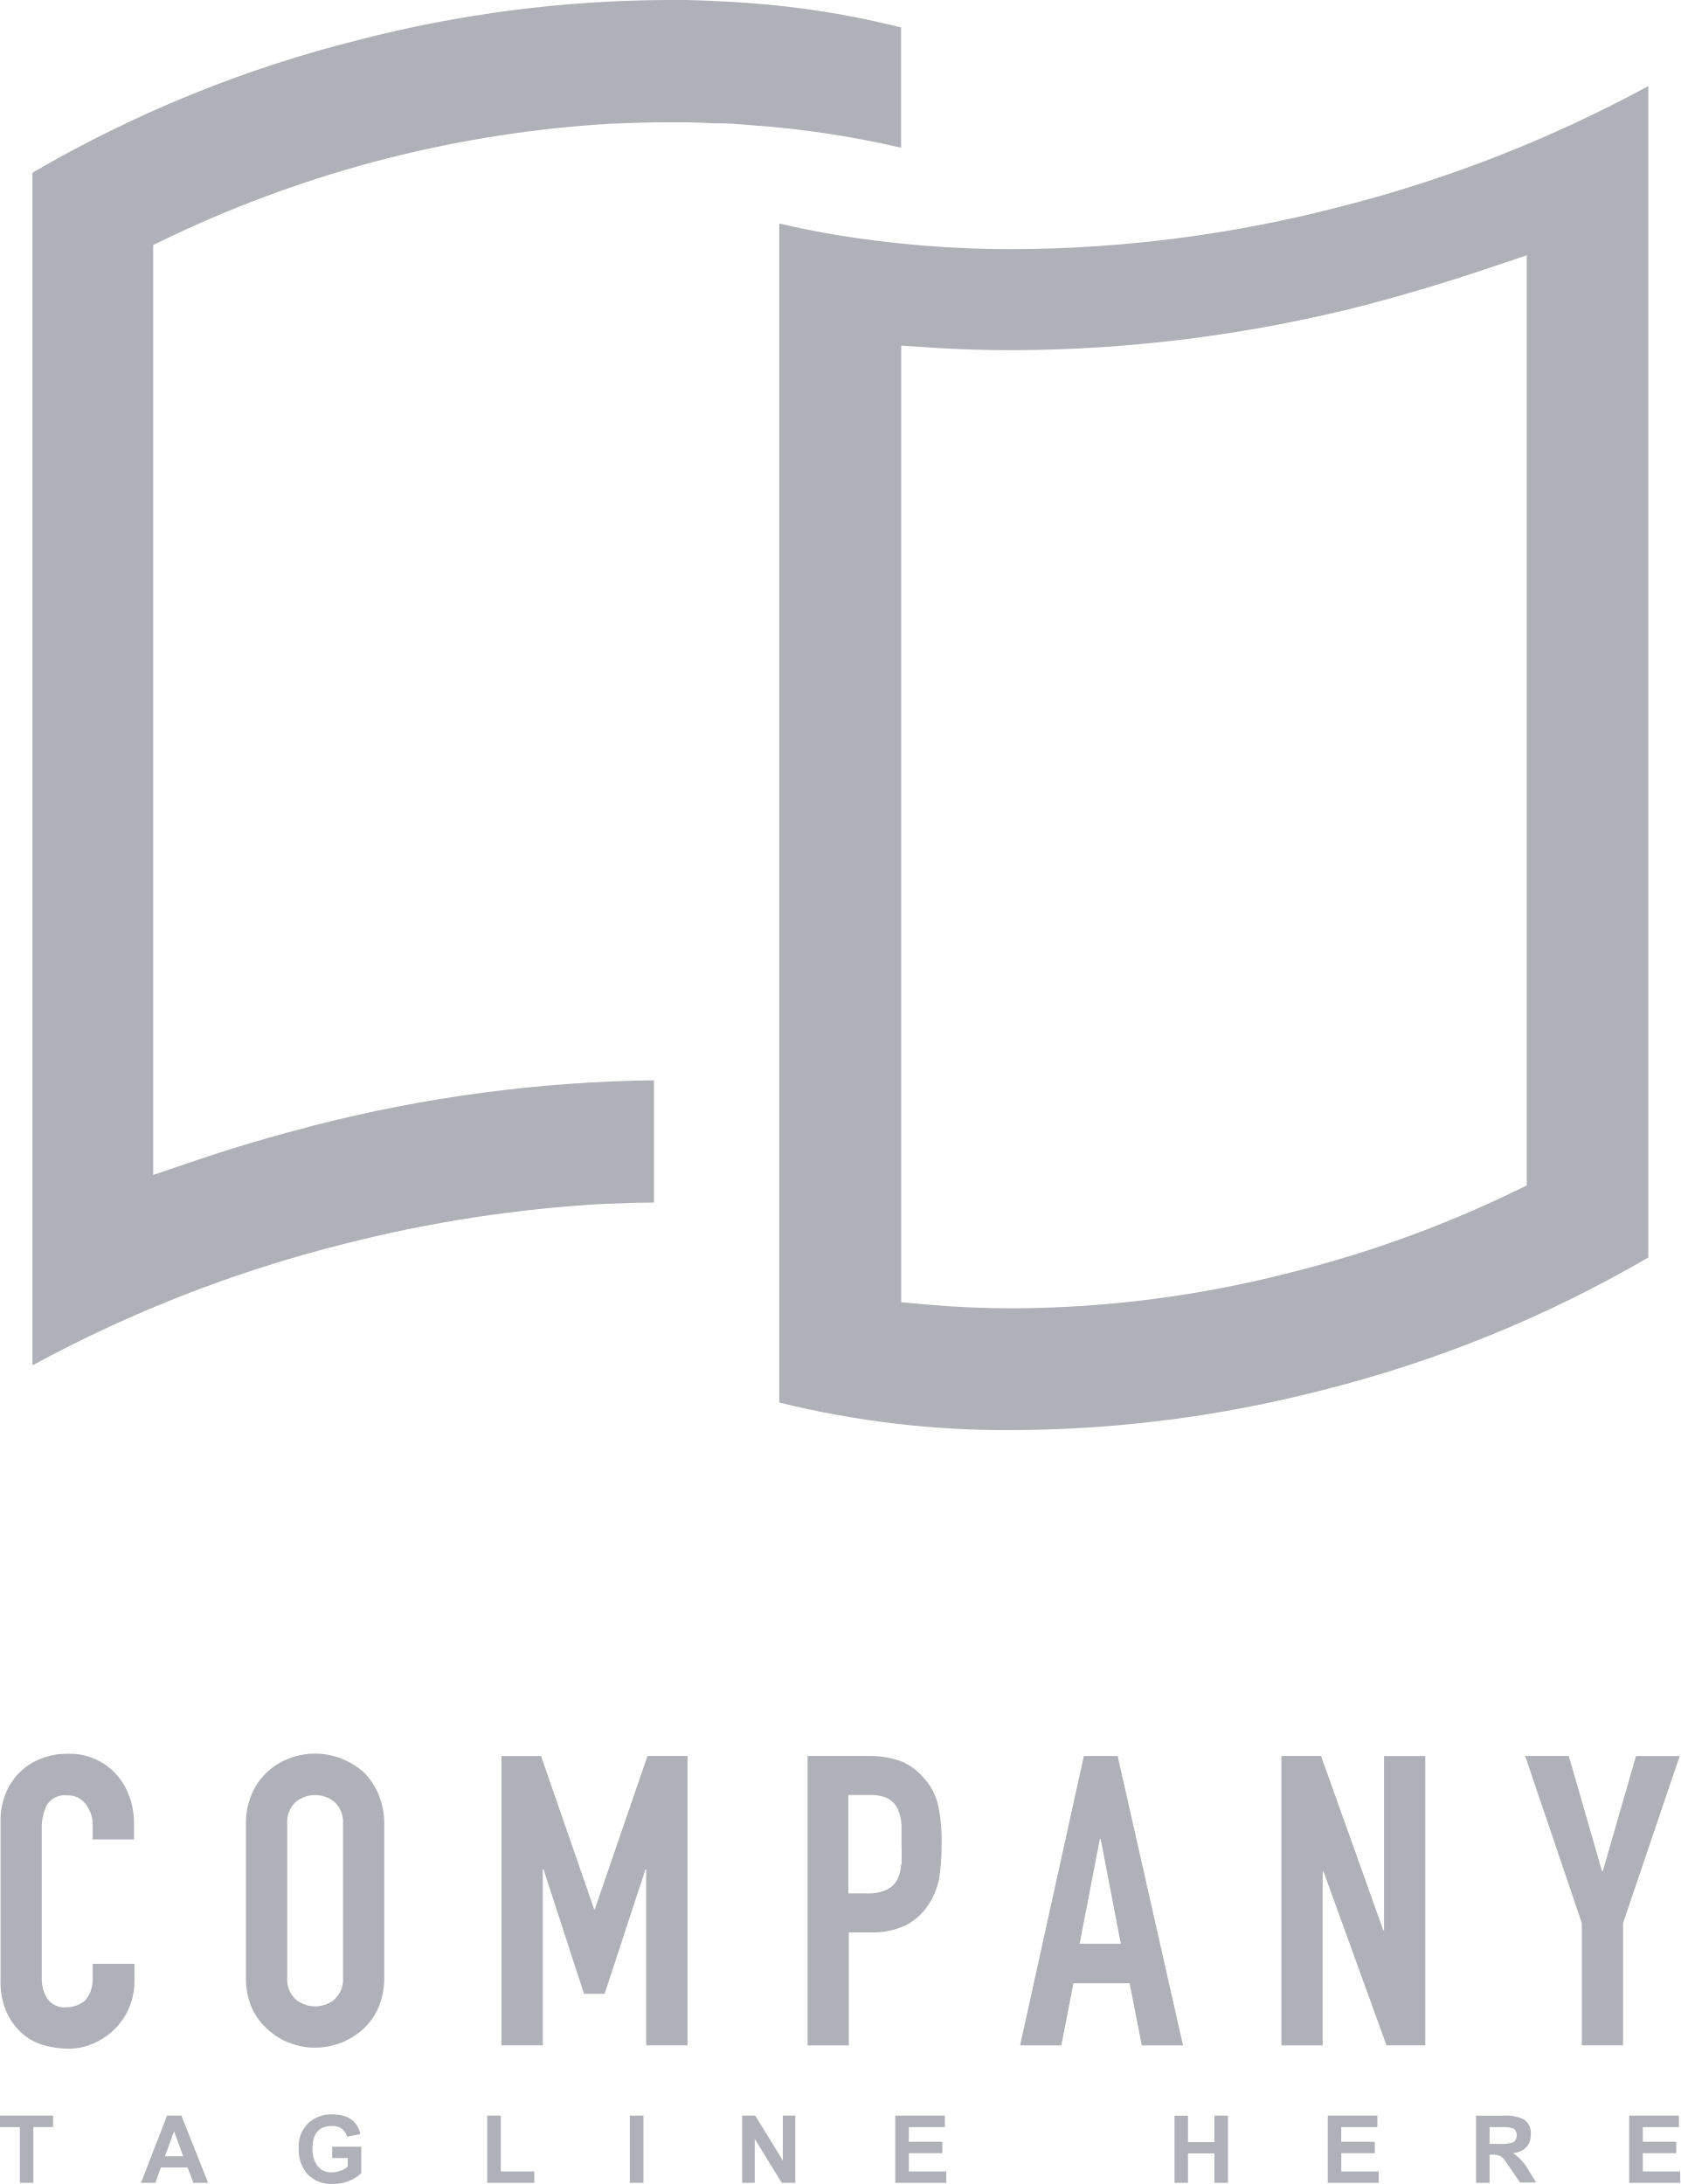
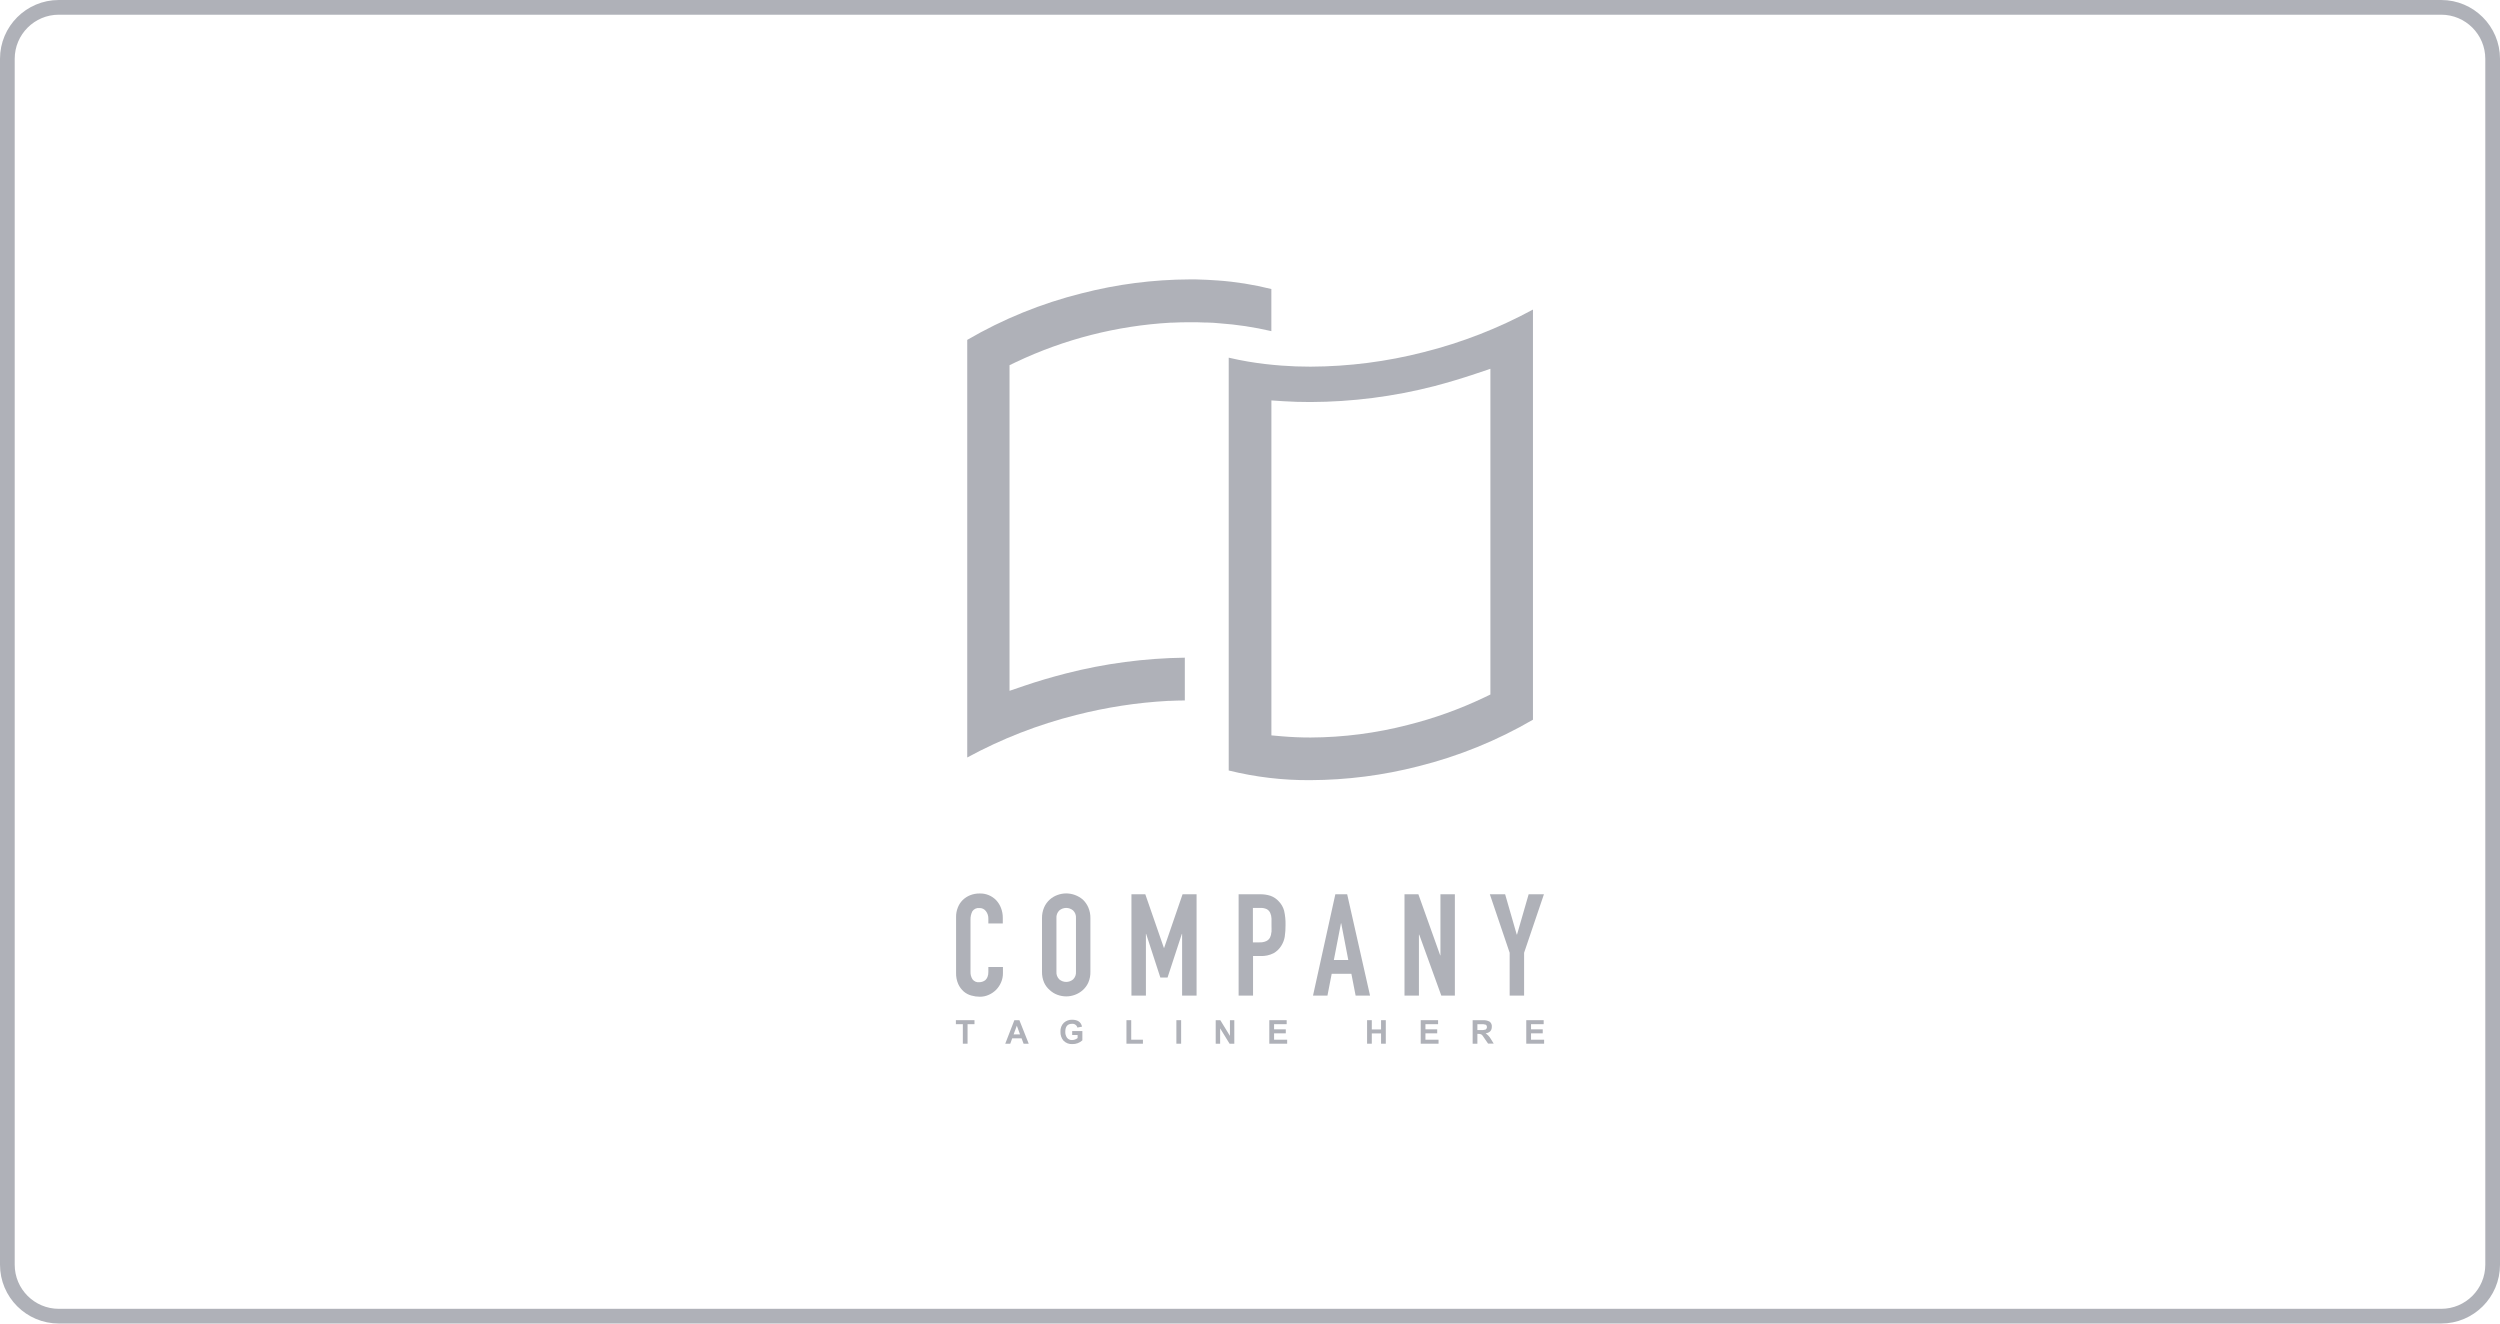
- <svg xmlns="http://www.w3.org/2000/svg" width="40" height="52" fill="none">
-   <path d="M16.977 2.935h.137c.253 0 .526.025.796.048 1.193.084 2.377.263 3.542.534V.654A21.09 21.09 0 0017.797.07 29.244 29.244 0 0016.319 0h-.427c-2.475.01-4.94.327-7.336.946-2.73.68-5.351 1.747-7.784 3.166v28.397a31.634 31.634 0 017.42-2.892 32.36 32.36 0 016.227-.956h.084c.352-.018.703-.028 1.065-.03v-2.91a34.328 34.328 0 00-8.095 1.076c-.98.255-1.925.53-2.813.834l-1.012.344V5.833l.432-.208a28.275 28.275 0 0110.517-2.683.625.625 0 01.09 0c.403-.02.808-.03 1.205-.03h.455c.21.005.42.01.63.023z" fill="#AFB1B8" />
-   <path d="M24.11 5.933a25.913 25.913 0 01-4.234-.344c-.45-.076-.893-.168-1.323-.267v28.072c1.82.45 3.69.67 5.565.656a29.943 29.943 0 007.337-.944 29.815 29.815 0 007.786-3.166V2.05a31.777 31.777 0 01-7.417 2.893c-2.52.648-5.112.98-7.713.99zm11.225.485l1.012-.34v22.148l-.433.209a27.764 27.764 0 01-5.173 1.859c-2.163.56-4.387.847-6.62.857-.668 0-1.33-.028-1.973-.084l-.693-.061V8.228l.807.054c.587.038 1.194.056 1.854.056 2.835-.01 5.659-.372 8.406-1.078.944-.25 1.882-.529 2.813-.842zM2.737 42.212a1.492 1.492 0 00-1.126-.455 1.673 1.673 0 00-.65.122 1.463 1.463 0 00-.832.842c-.08.2-.119.413-.116.628v3.794c-.01.267.042.533.149.778.09.195.219.368.38.509.151.127.329.22.52.27.185.051.376.078.567.078.211.002.42-.043.612-.132a1.599 1.599 0 00.96-1.465v-.424h-.993v.338a.881.881 0 01-.058.338.608.608 0 01-.144.214.697.697 0 01-.415.145.503.503 0 01-.465-.204.899.899 0 01-.132-.508v-3.538c-.006-.196.036-.39.122-.567a.507.507 0 01.485-.229.527.527 0 01.443.214.806.806 0 01.164.509v.328h.982v-.387a1.788 1.788 0 00-.121-.664 1.562 1.562 0 00-.332-.534zM8.629 42.17a1.765 1.765 0 00-1.128-.418c-.202 0-.403.037-.592.107A1.559 1.559 0 006 42.7c-.1.231-.15.482-.145.735v3.638c-.006.256.043.51.145.745.09.196.22.37.384.509.152.14.33.25.524.32.19.07.39.106.592.107a1.714 1.714 0 001.128-.427c.158-.142.286-.315.374-.509.102-.234.151-.489.145-.745v-3.639a1.77 1.77 0 00-.145-.734 1.643 1.643 0 00-.374-.532zm-.463 4.904a.654.654 0 01-.197.527.727.727 0 01-.934 0 .652.652 0 01-.197-.527v-3.639a.654.654 0 01.197-.526.727.727 0 01.934 0 .651.651 0 01.197.526v3.64zM16.367 48.7v-6.89h-.953l-1.253 3.647h-.017l-1.263-3.646h-.943v6.888h.984v-4.19h.018l.963 2.962h.491l.972-2.962h.017v4.19h.984zM21.958 42.294c-.151-.17-.343-.3-.556-.377a2.184 2.184 0 00-.714-.107h-1.462v6.89h.982v-2.691h.505c.307.014.611-.051.886-.188a1.43 1.43 0 00.539-.527c.113-.183.19-.387.225-.6a4.9 4.9 0 00.053-.783c.01-.33-.023-.662-.096-.984a1.466 1.466 0 00-.362-.633zm-.506 2.1a.867.867 0 01-.091.359.552.552 0 01-.253.241 1.006 1.006 0 01-.463.087h-.448v-2.342h.506a.942.942 0 01.443.086.556.556 0 01.23.254c.054.121.083.252.086.384v.458c0 .16.01.326 0 .473h-.01zM26.608 41.81h-.805l-1.518 6.89h.982l.288-1.48h1.338l.289 1.48h.982l-1.556-6.89zm-.906 4.471l.483-2.497h.018l.48 2.497h-.981zM32.95 45.96h-.018l-1.482-4.15h-.944v6.89h.982v-4.143h.02l1.5 4.142h.923v-6.888h-.981v4.15zM38.948 41.81l-.79 2.74h-.02l-.79-2.74H36.31l1.348 3.978v2.911h.982v-2.911l1.348-3.977h-1.04zM0 50.645h.473v1.327h.321v-1.328h.47v-.272H0v.273zM3.977 50.372l-.62 1.6h.341l.132-.364h.637l.137.364h.35l-.636-1.6h-.341zm-.05.967l.217-.593.217.593h-.435zM7.908 51.382h.37v.206a.613.613 0 01-.38.135.404.404 0 01-.34-.153.669.669 0 01-.118-.417c0-.356.154-.534.46-.534a.337.337 0 01.362.255l.316-.062c-.068-.312-.293-.47-.678-.47a.804.804 0 00-.559.206.78.78 0 00-.23.615.873.873 0 00.205.6.776.776 0 00.607.235.96.96 0 00.678-.255v-.63h-.693v.27zM11.923 50.372h-.324v1.6h1.12V51.7h-.796v-1.328zM15.318 50.372h-.324v1.6h.324v-1.6zM18.637 51.44l-.656-1.068h-.313v1.6h.3v-1.045l.643 1.045h.322v-1.6h-.296v1.069zM21.637 51.267h.797v-.272h-.797v-.35h.857v-.273h-1.181v1.6h1.214V51.7h-.89v-.433zM28.912 51.003h-.63v-.63h-.32v1.599h.32v-.7h.63v.7h.322v-1.6h-.322v.631zM31.93 51.267h.8v-.272h-.8v-.35h.86v-.273H31.61v1.6h1.212V51.7h-.89v-.433zM36.023 51.268c.278-.044.42-.191.42-.445a.383.383 0 00-.157-.356.904.904 0 00-.468-.094h-.678v1.599h.322v-.669h.063a.431.431 0 01.2.036c.047.029.086.069.114.117l.349.508h.384l-.195-.312a1.115 1.115 0 00-.354-.384zm-.324-.222h-.237v-.401h.253a.84.84 0 01.326.038.21.21 0 01-.015.325.913.913 0 01-.327.038zM39.11 51.267h.796v-.272h-.796v-.35h.86v-.273h-1.184v1.6H40V51.7h-.89v-.433z" fill="#AFB1B8" />
+ <svg xmlns="http://www.w3.org/2000/svg" width="170" height="90" viewBox="0 0 170 90" fill="none">
+   <rect x="0.5" y="0.5" width="169" height="89" rx="3.5" stroke="#AFB1B8" />
+   <path d="M81.977 21.934H82.114C82.367 21.934 82.64 21.96 82.91 21.983C84.103 22.067 85.287 22.245 86.452 22.517V19.654C85.253 19.353 84.03 19.158 82.797 19.071C82.329 19.036 81.83 19.013 81.319 19H80.892C78.417 19.009 75.953 19.327 73.556 19.946C70.825 20.627 68.205 21.693 65.772 23.112V51.509C68.114 50.236 70.607 49.264 73.191 48.617C75.232 48.097 77.317 47.776 79.419 47.661H79.503C79.855 47.643 80.206 47.633 80.568 47.631V44.722C77.837 44.757 75.119 45.118 72.473 45.797C71.494 46.051 70.548 46.326 69.66 46.631L68.648 46.975V24.833L69.081 24.625C72.382 23.059 75.952 22.149 79.597 21.942C79.627 21.94 79.657 21.94 79.688 21.942C80.09 21.922 80.495 21.912 80.892 21.912H81.327H81.347C81.557 21.917 81.767 21.922 81.977 21.934Z" fill="#AFB1B8" />
+   <path d="M89.111 24.933C88.445 24.933 87.788 24.91 87.153 24.861C86.394 24.805 85.615 24.714 84.876 24.589C84.426 24.513 83.983 24.422 83.553 24.322V52.394C85.374 52.844 87.243 53.065 89.118 53.05C91.593 53.039 94.057 52.723 96.455 52.106C99.185 51.424 101.807 50.358 104.241 48.94V21.05C101.899 22.322 99.407 23.294 96.824 23.943C94.303 24.591 91.713 24.923 89.111 24.933ZM100.335 25.418L101.347 25.078V47.226L100.914 47.435C99.255 48.224 97.522 48.847 95.741 49.294C93.578 49.853 91.354 50.141 89.121 50.151C88.453 50.151 87.79 50.123 87.148 50.067L86.455 50.006V47.318V27.229L87.262 27.282C87.849 27.32 88.456 27.338 89.116 27.338C91.951 27.328 94.775 26.966 97.522 26.26C98.466 26.011 99.404 25.731 100.335 25.418Z" fill="#AFB1B8" />
+   <path d="M67.737 61.212C67.592 61.062 67.416 60.943 67.222 60.865C67.028 60.786 66.82 60.75 66.611 60.757C66.389 60.754 66.168 60.796 65.961 60.879C65.772 60.955 65.6 61.068 65.455 61.212C65.312 61.357 65.201 61.53 65.129 61.721C65.05 61.921 65.01 62.134 65.013 62.349V66.143C65.004 66.41 65.055 66.676 65.162 66.921C65.251 67.116 65.381 67.289 65.541 67.43C65.693 67.558 65.871 67.65 66.062 67.699C66.247 67.751 66.438 67.778 66.629 67.778C66.84 67.78 67.049 67.735 67.241 67.646C67.431 67.563 67.603 67.444 67.747 67.295C67.888 67.148 68.001 66.975 68.079 66.786C68.16 66.595 68.201 66.389 68.2 66.181V65.757H67.208V66.095C67.211 66.21 67.192 66.325 67.15 66.433C67.118 66.514 67.069 66.587 67.006 66.647C66.945 66.696 66.874 66.733 66.799 66.756C66.732 66.778 66.662 66.79 66.591 66.791C66.503 66.802 66.413 66.788 66.331 66.753C66.249 66.717 66.179 66.66 66.126 66.588C66.032 66.436 65.986 66.258 65.994 66.079V62.542C65.988 62.346 66.03 62.151 66.116 61.975C66.167 61.895 66.24 61.831 66.326 61.791C66.412 61.75 66.507 61.735 66.601 61.746C66.687 61.743 66.772 61.761 66.849 61.798C66.926 61.836 66.993 61.891 67.044 61.96C67.155 62.106 67.213 62.285 67.208 62.469V62.797H68.19V62.41C68.192 62.183 68.151 61.958 68.069 61.746C67.995 61.548 67.882 61.366 67.737 61.212Z" fill="#AFB1B8" />
+   <path d="M73.629 61.169C73.313 60.902 72.914 60.755 72.501 60.752C72.299 60.753 72.098 60.789 71.909 60.859C71.716 60.928 71.538 61.033 71.385 61.169C71.221 61.317 71.09 61.498 71.001 61.701C70.901 61.932 70.852 62.183 70.856 62.435V66.074C70.85 66.33 70.899 66.585 71.001 66.82C71.09 67.015 71.222 67.189 71.385 67.328C71.537 67.469 71.715 67.578 71.909 67.648C72.098 67.718 72.299 67.754 72.501 67.755C72.703 67.755 72.903 67.719 73.093 67.648C73.29 67.577 73.472 67.468 73.629 67.328C73.787 67.186 73.915 67.013 74.003 66.82C74.105 66.585 74.154 66.33 74.147 66.074V62.435C74.152 62.183 74.103 61.932 74.003 61.701C73.915 61.5 73.788 61.319 73.629 61.169ZM73.166 66.074C73.174 66.171 73.161 66.269 73.127 66.36C73.093 66.451 73.039 66.533 72.969 66.601C72.838 66.711 72.672 66.771 72.502 66.771C72.331 66.771 72.166 66.711 72.035 66.601C71.965 66.533 71.911 66.451 71.877 66.36C71.843 66.269 71.829 66.171 71.838 66.074V62.435C71.829 62.339 71.843 62.241 71.877 62.15C71.911 62.059 71.965 61.976 72.035 61.909C72.166 61.799 72.331 61.739 72.502 61.739C72.672 61.739 72.838 61.799 72.969 61.909C73.039 61.976 73.093 62.059 73.127 62.15C73.161 62.241 73.174 62.339 73.166 62.435V66.074Z" fill="#AFB1B8" />
+   <path d="M81.367 67.699V60.811H80.414L79.161 64.457H79.144L77.881 60.811H76.938V67.699H77.922V63.509H77.939L78.903 66.471H79.394L80.365 63.509H80.383V67.699H81.367Z" fill="#AFB1B8" />
+   <path d="M86.958 61.294C86.806 61.124 86.615 60.994 86.401 60.917C86.171 60.842 85.93 60.806 85.688 60.81H84.226V67.699H85.207V65.009H85.713C86.02 65.023 86.324 64.958 86.599 64.821C86.822 64.697 87.008 64.515 87.138 64.294C87.251 64.111 87.328 63.907 87.363 63.694C87.401 63.435 87.419 63.173 87.416 62.911C87.425 62.58 87.393 62.249 87.32 61.927C87.254 61.688 87.13 61.471 86.958 61.294ZM86.452 63.394C86.448 63.519 86.417 63.641 86.361 63.753C86.305 63.859 86.216 63.943 86.108 63.994C85.963 64.059 85.804 64.089 85.645 64.081H85.197V61.739H85.703C85.856 61.731 86.007 61.761 86.146 61.825C86.248 61.883 86.328 61.972 86.376 62.079C86.43 62.2 86.459 62.331 86.462 62.463C86.462 62.608 86.462 62.761 86.462 62.921C86.462 63.081 86.472 63.247 86.462 63.394H86.452Z" fill="#AFB1B8" />
+   <path d="M91.608 60.811H90.803L89.285 67.699H90.267L90.555 66.219H91.894L92.182 67.699H93.163L91.608 60.811ZM90.702 65.281L91.185 62.784H91.203L91.684 65.281H90.702Z" fill="#AFB1B8" />
+   <path d="M97.95 64.961H97.932L96.45 60.811H95.506V67.699H96.487V63.557H96.508L98.008 67.699H98.931V60.811H97.95V64.961Z" fill="#AFB1B8" />
+   <path d="M103.948 60.811L103.158 63.549H103.138L102.349 60.811H101.309L102.657 64.788V67.699H103.639V64.788L104.987 60.811H103.948Z" fill="#AFB1B8" />
+   <path d="M65 69.644H65.473V70.972H65.794V69.644H66.265V69.372H65V69.644Z" fill="#AFB1B8" />
+   <path d="M68.977 69.372L68.357 70.972H68.698L68.83 70.608H69.468L69.604 70.972H69.953L69.318 69.372H68.977ZM68.926 70.339L69.144 69.746L69.361 70.339H68.926Z" fill="#AFB1B8" />
+   <path d="M72.908 70.382H73.277V70.588C73.169 70.675 73.036 70.722 72.898 70.723C72.833 70.727 72.769 70.715 72.71 70.688C72.651 70.661 72.599 70.621 72.559 70.57C72.474 70.448 72.432 70.302 72.44 70.153C72.44 69.797 72.594 69.619 72.9 69.619C72.981 69.611 73.062 69.632 73.128 69.679C73.194 69.726 73.242 69.795 73.262 69.874L73.578 69.812C73.51 69.5 73.285 69.342 72.9 69.342C72.695 69.337 72.495 69.41 72.341 69.548C72.261 69.628 72.198 69.724 72.159 69.83C72.119 69.936 72.103 70.05 72.111 70.163C72.102 70.382 72.175 70.597 72.316 70.764C72.394 70.844 72.489 70.907 72.594 70.948C72.699 70.988 72.811 71.005 72.923 70.998C73.173 71.004 73.416 70.913 73.601 70.743V70.113H72.908V70.382Z" fill="#AFB1B8" />
+   <path d="M76.923 69.372H76.599V70.972H77.719V70.7H76.923V69.372Z" fill="#AFB1B8" />
+   <path d="M80.317 69.372H79.994V70.972H80.317V69.372Z" fill="#AFB1B8" />
+   <path d="M83.636 70.441L82.981 69.372H82.668V70.972H82.969V69.927L83.611 70.972H83.933V69.372H83.636V70.441Z" fill="#AFB1B8" />
+   <path d="M86.637 70.267H87.434V69.995H86.637V69.644H87.494V69.372H86.313V70.972H87.527V70.7H86.637V70.267Z" fill="#AFB1B8" />
+   <path d="M93.912 70.003H93.282V69.372H92.961V70.972H93.282V70.273H93.912V70.972H94.234V69.372H93.912V70.003Z" fill="#AFB1B8" />
+   <path d="M96.93 70.267H97.73V69.995H96.93V69.644H97.79V69.372H96.609V70.972H97.821V70.7H96.93V70.267Z" fill="#AFB1B8" />
+   <path d="M101.023 70.268C101.302 70.224 101.443 70.077 101.443 69.823C101.451 69.755 101.441 69.686 101.413 69.623C101.386 69.56 101.342 69.506 101.286 69.467C101.141 69.394 100.98 69.361 100.818 69.373H100.14V70.972H100.462V70.303H100.525C100.593 70.299 100.662 70.311 100.725 70.339C100.772 70.368 100.811 70.408 100.839 70.456L101.188 70.964H101.572L101.377 70.652C101.291 70.497 101.17 70.366 101.023 70.268ZM100.699 70.046H100.462V69.645H100.715C100.825 69.636 100.936 69.649 101.041 69.683C101.064 69.703 101.083 69.729 101.095 69.758C101.107 69.787 101.113 69.818 101.111 69.849C101.11 69.88 101.101 69.911 101.087 69.939C101.072 69.966 101.051 69.99 101.026 70.008C100.92 70.041 100.81 70.053 100.699 70.046Z" fill="#AFB1B8" />
+   <path d="M104.11 70.267H104.906V69.995H104.11V69.644H104.97V69.372H103.786V70.972H105V70.7H104.11V70.267Z" fill="#AFB1B8" />
</svg>
